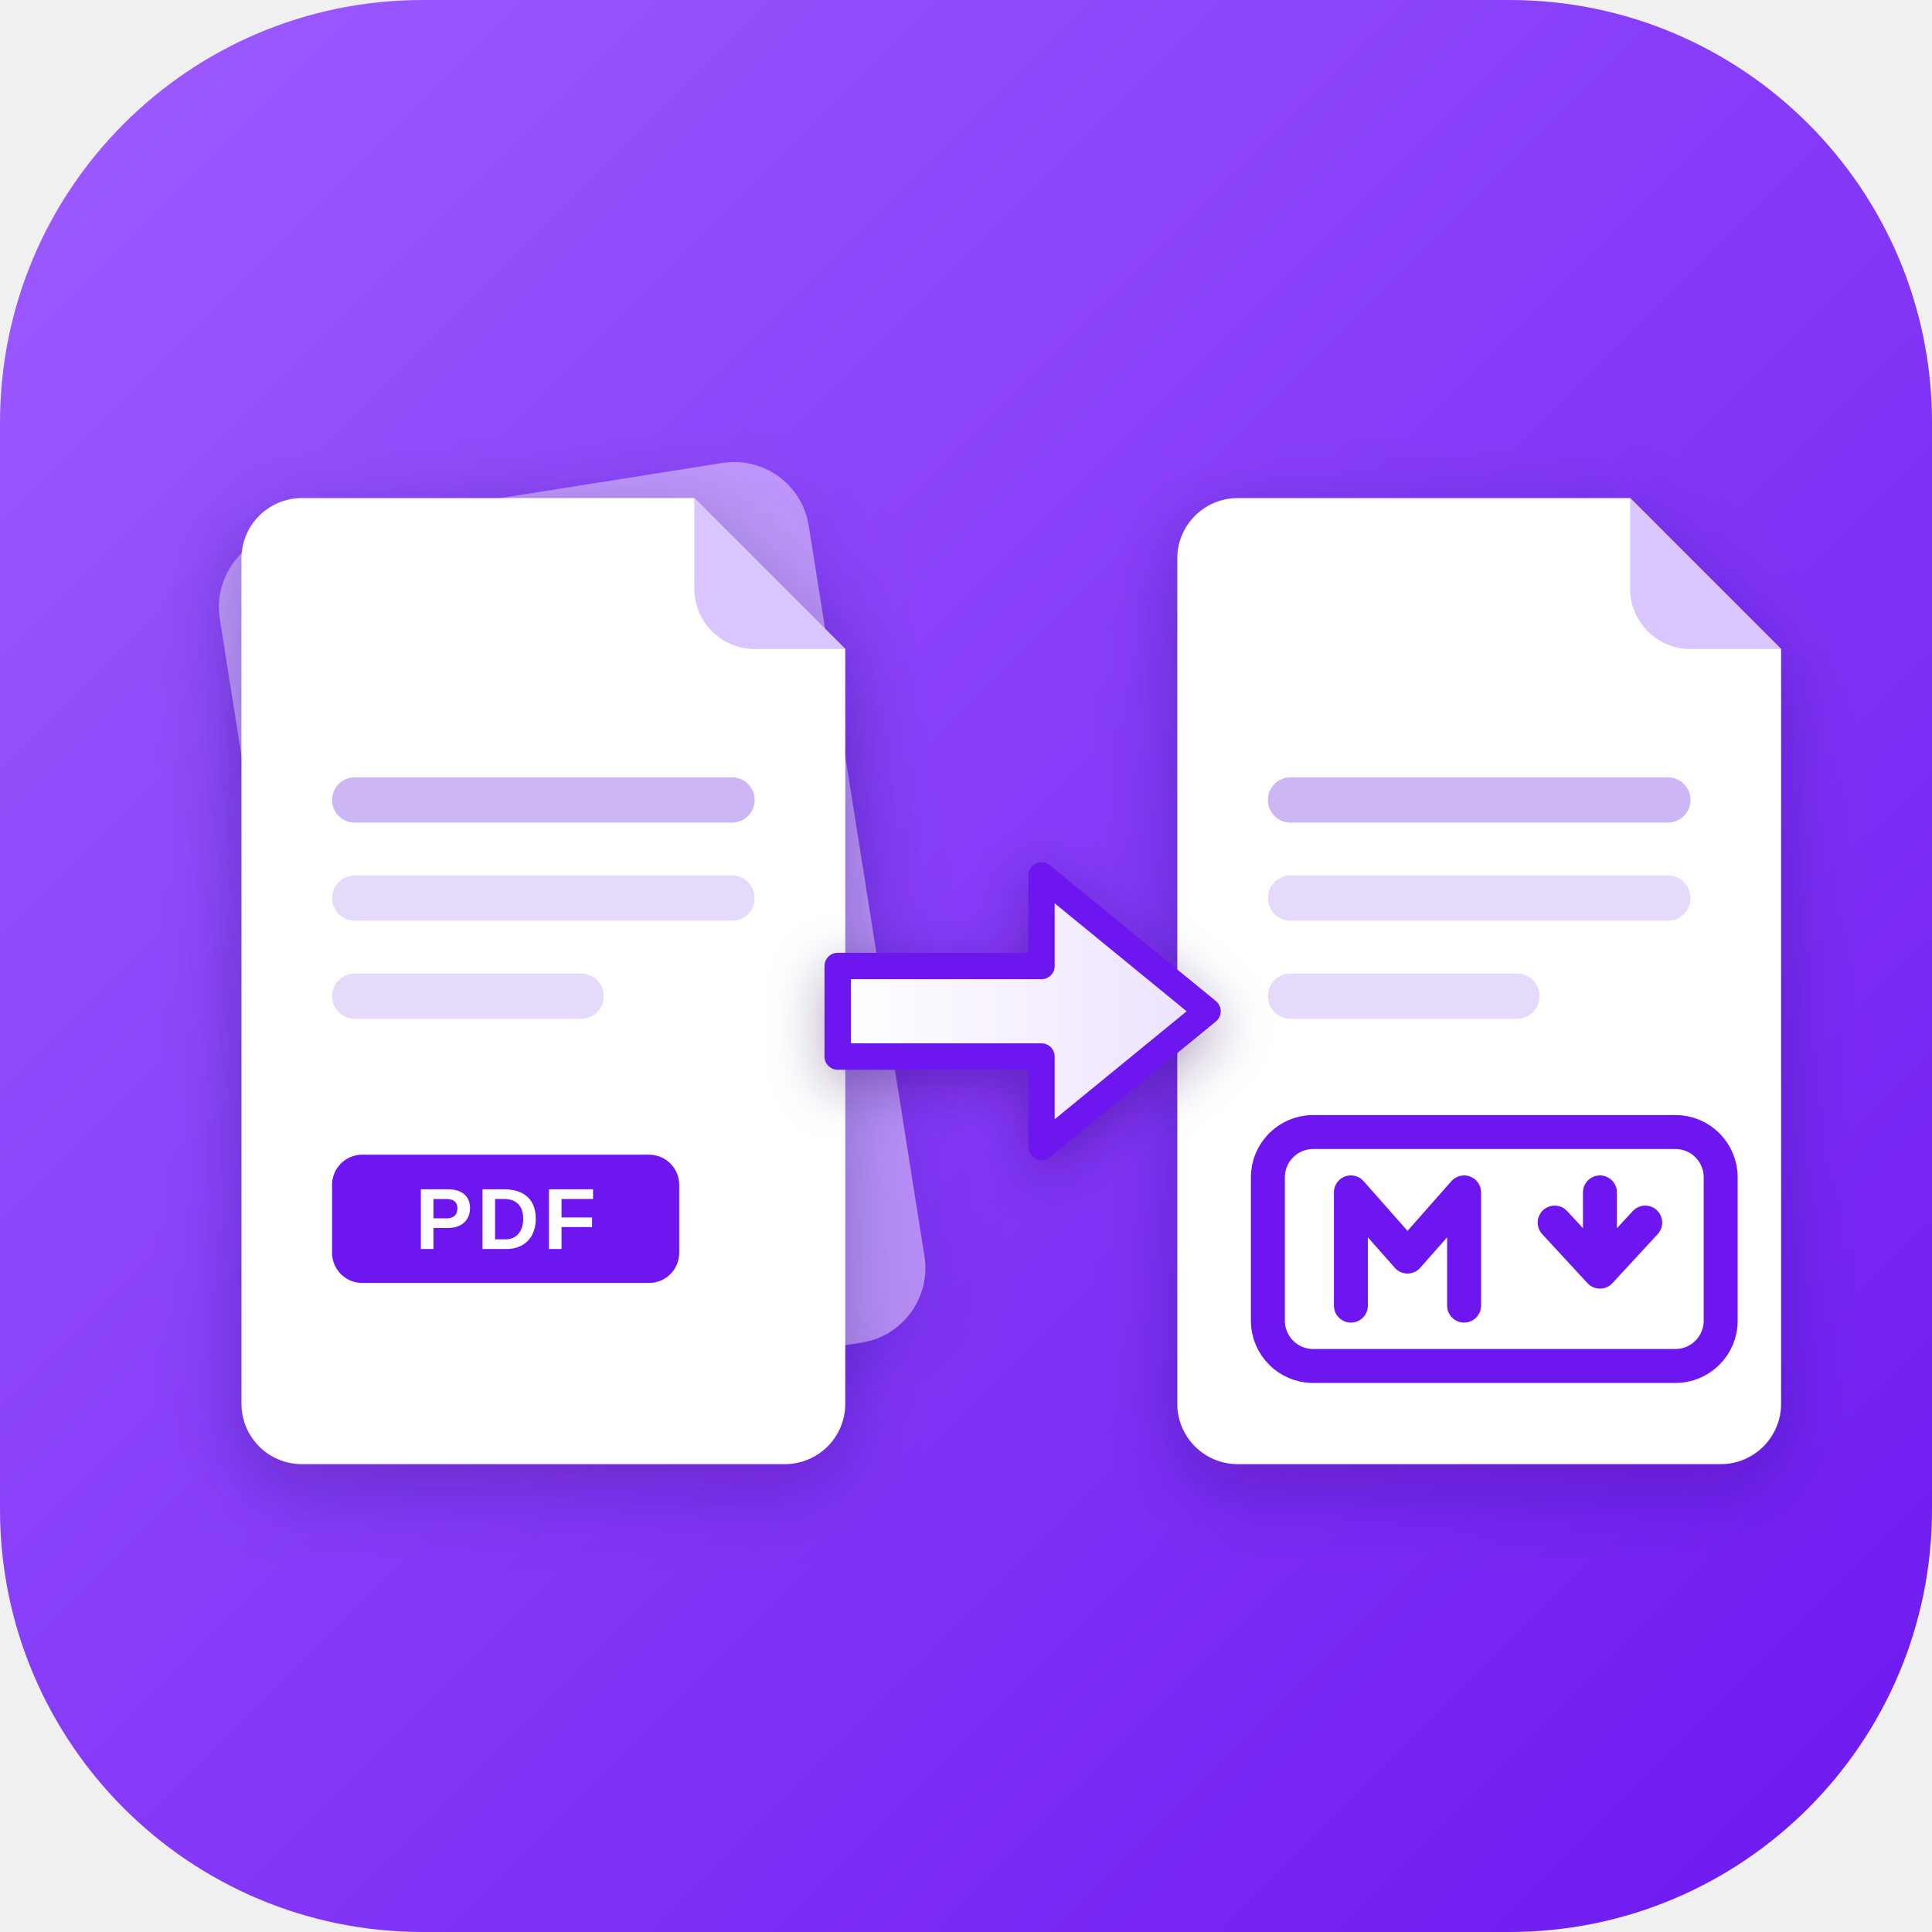
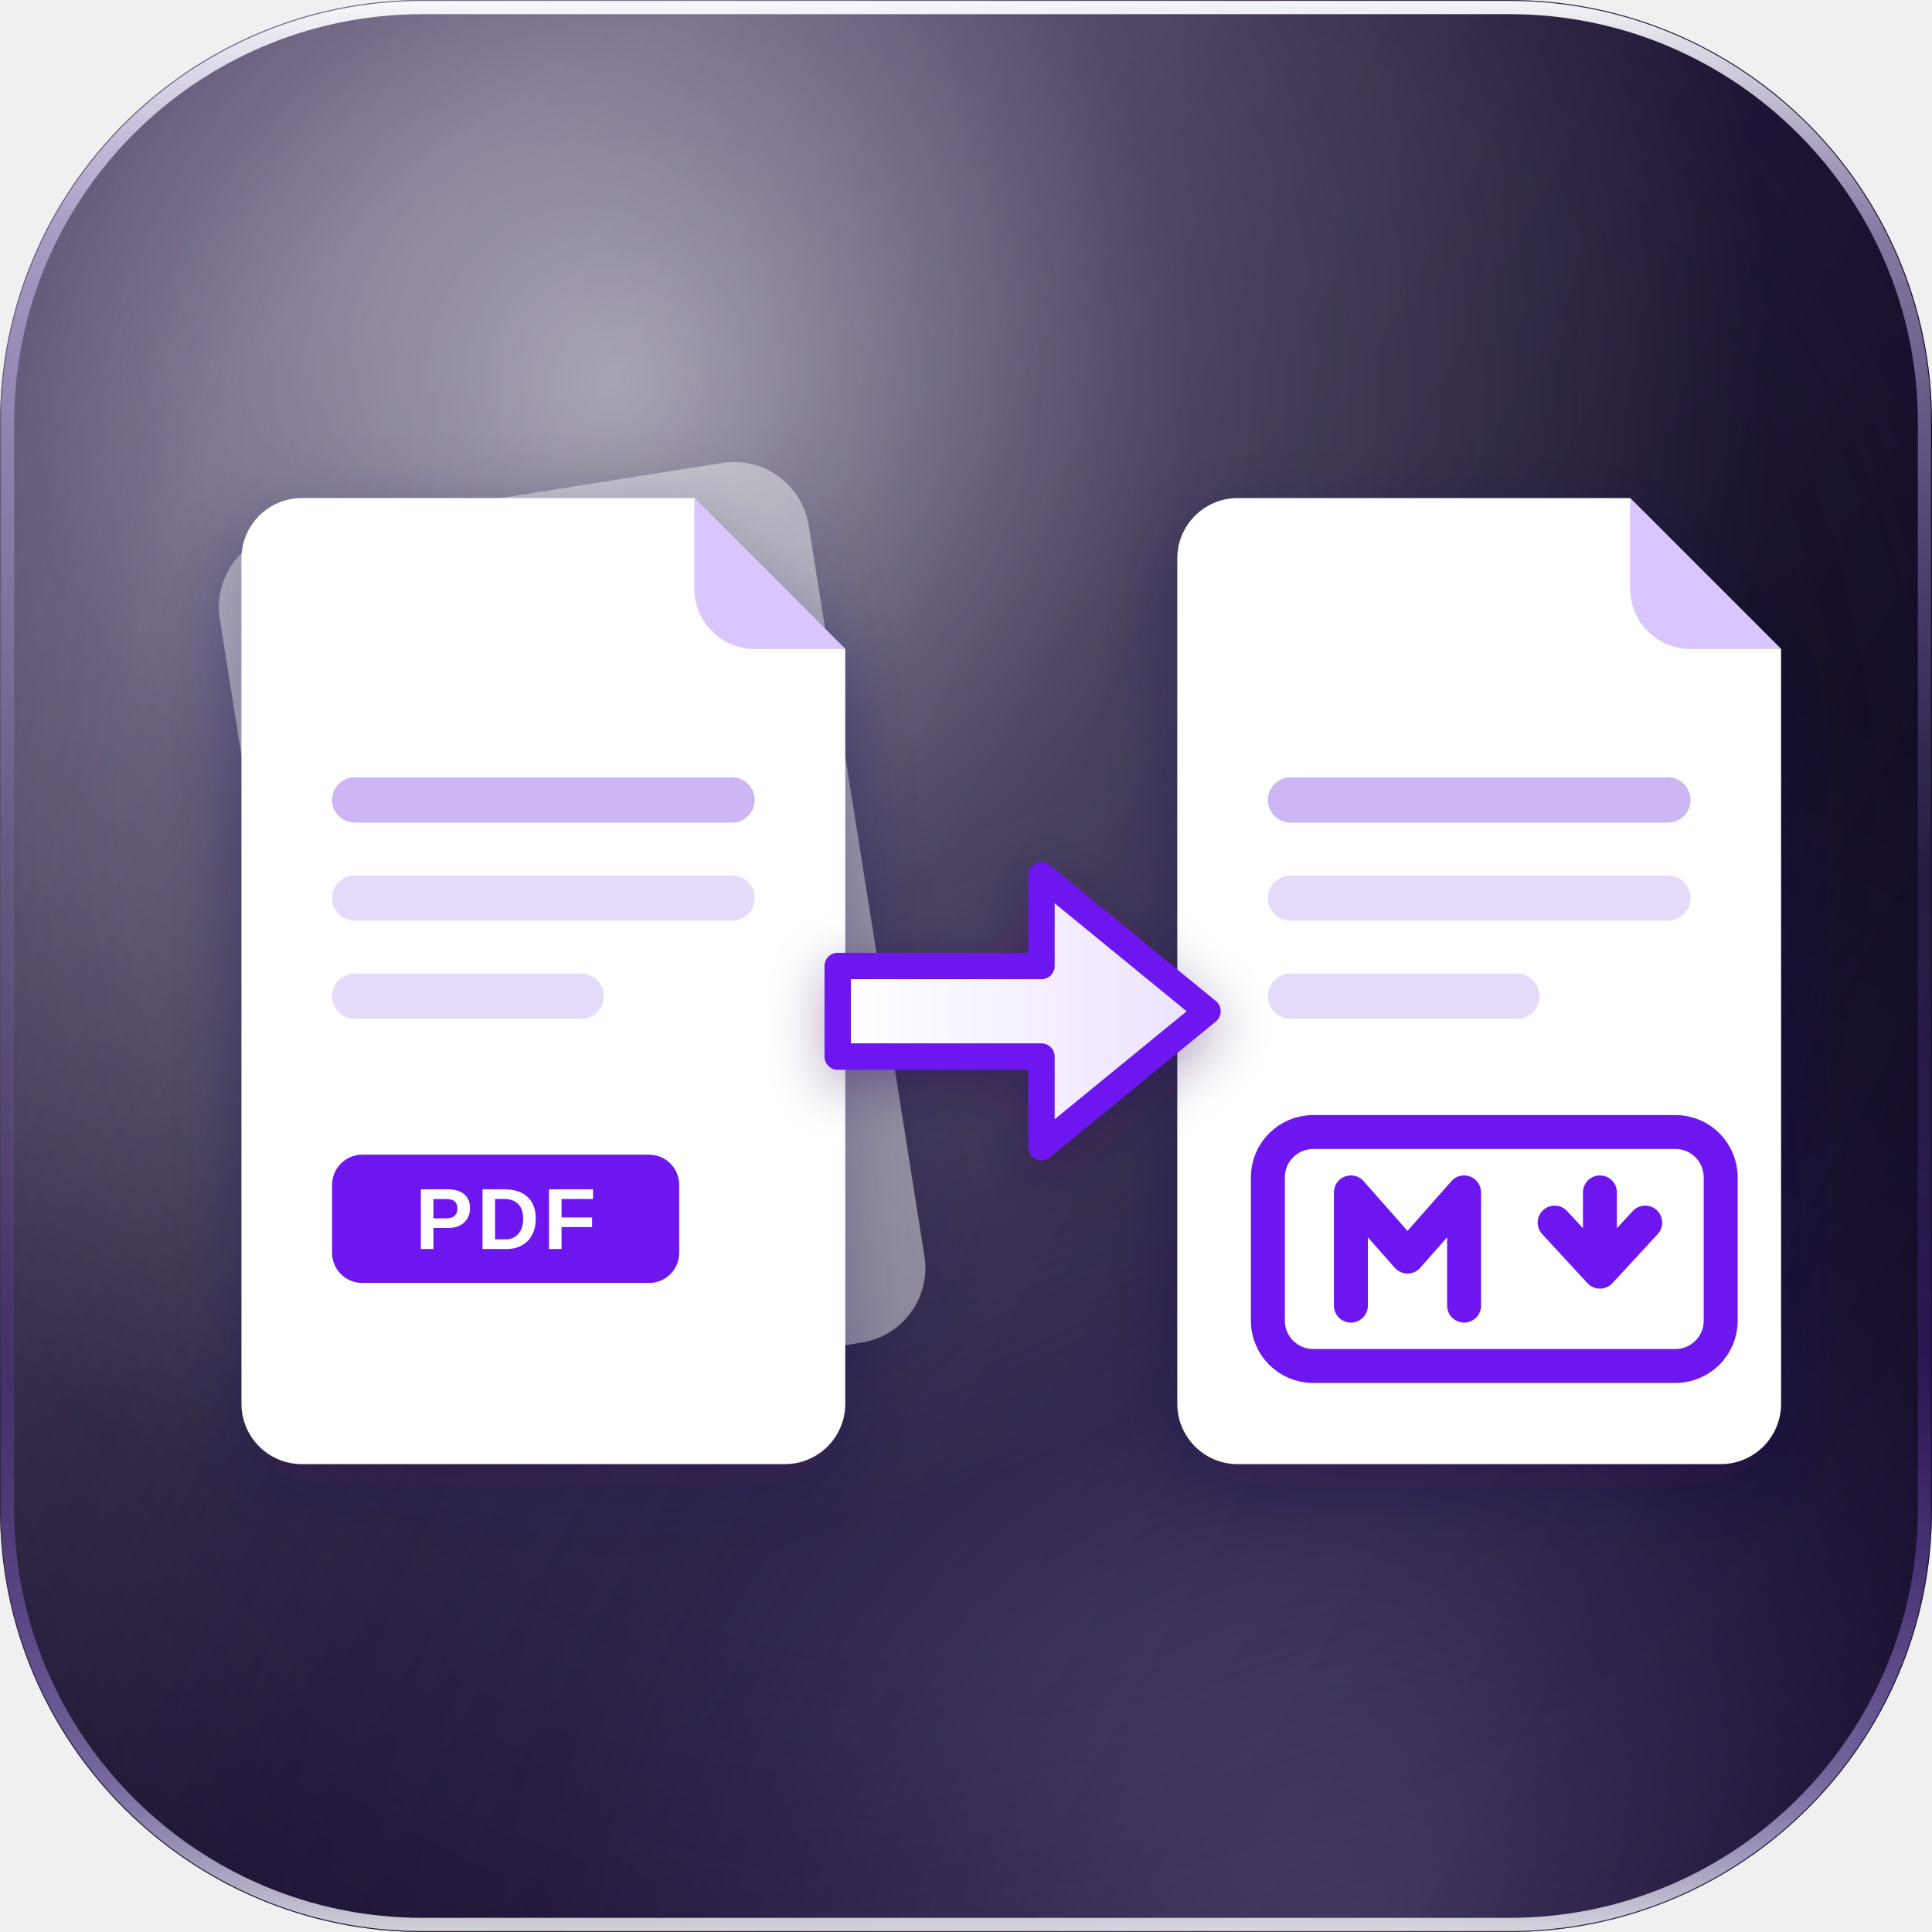
<svg xmlns="http://www.w3.org/2000/svg" width="512" height="512" viewBox="0 0 512 512" fill="none">
  <defs>
-     <linearGradient id="bg" x1="0" y1="0" x2="512" y2="512" gradientUnits="userSpaceOnUse">
-       <stop offset="0" stop-color="#9d5cff" />
-       <stop offset="1" stop-color="#6d18f0" />
+     <linearGradient id="bg" x1="48" y1="32" x2="464" y2="480" gradientUnits="userSpaceOnUse">
+       <stop offset="0" stop-color="#2a1d44" />
+       <stop offset="0.55" stop-color="#160e2a" />
+       <stop offset="1" stop-color="#070410" />
    </linearGradient>
+     <radialGradient id="spec" cx="0.32" cy="0.2" r="0.85" gradientUnits="objectBoundingBox">
+       <stop offset="0" stop-color="#ffffff" stop-opacity="0.55" />
+       <stop offset="0.35" stop-color="#e9deff" stop-opacity="0.18" />
+       <stop offset="0.7" stop-color="#ffffff" stop-opacity="0" />
+     </radialGradient>
+     <radialGradient id="refract" cx="0.7" cy="1.02" r="0.7" gradientUnits="objectBoundingBox">
+       <stop offset="0" stop-color="#c9b6ff" stop-opacity="0.4" />
+       <stop offset="0.6" stop-color="#9d7bff" stop-opacity="0.1" />
+       <stop offset="1" stop-color="#9d7bff" stop-opacity="0" />
+     </radialGradient>
+     <radialGradient id="vignette" cx="0.5" cy="0.42" r="0.72" gradientUnits="objectBoundingBox">
+       <stop offset="0.6" stop-color="#1c0a3d" stop-opacity="0" />
+       <stop offset="1" stop-color="#120527" stop-opacity="0.45" />
+     </radialGradient>
+     <linearGradient id="sweep" x1="0" y1="0" x2="512" y2="280" gradientUnits="userSpaceOnUse">
+       <stop offset="0" stop-color="#ffffff" stop-opacity="0.28" />
+       <stop offset="0.5" stop-color="#ffffff" stop-opacity="0.06" />
+       <stop offset="1" stop-color="#ffffff" stop-opacity="0" />
+     </linearGradient>
+     <linearGradient id="ring" x1="256" y1="0" x2="256" y2="512" gradientUnits="userSpaceOnUse">
+       <stop offset="0" stop-color="#ffffff" stop-opacity="0.95" />
+       <stop offset="0.12" stop-color="#ddd0ff" stop-opacity="0.55" />
+       <stop offset="0.45" stop-color="#a78bfa" stop-opacity="0.12" />
+       <stop offset="0.7" stop-color="#7c3aed" stop-opacity="0.18" />
+       <stop offset="0.92" stop-color="#c4b5fd" stop-opacity="0.5" />
+       <stop offset="1" stop-color="#ffffff" stop-opacity="0.8" />
+     </linearGradient>
+     <clipPath id="tile">
+       <rect width="512" height="512" rx="112" />
+     </clipPath>
    <linearGradient id="arrow" x1="224" y1="256" x2="320" y2="256" gradientUnits="userSpaceOnUse">
      <stop offset="0" stop-color="#ffffff" />
      <stop offset="1" stop-color="#ece1ff" />
    </linearGradient>
    <filter id="soft" x="-25%" y="-25%" width="150%" height="150%">
      <feDropShadow dx="0" dy="6" stdDeviation="10" flood-color="#2a0a55" flood-opacity="0.28" />
    </filter>
    <filter id="soft2" x="-60%" y="-60%" width="220%" height="220%">
      <feDropShadow dx="0" dy="4" stdDeviation="7" flood-color="#2a0a55" flood-opacity="0.35" />
    </filter>
  </defs>
-   <rect width="512" height="512" rx="112" fill="url(#bg)" />
+   <g clip-path="url(#tile)">
+     <rect width="512" height="512" fill="url(#bg)" />
+     <rect width="512" height="512" fill="url(#refract)" />
+     <rect width="512" height="512" fill="url(#spec)" />
+     <rect width="512" height="512" fill="url(#sweep)" />
+     <rect width="512" height="512" fill="url(#vignette)" />
+   </g>
+   <rect x="2" y="2" width="508" height="508" rx="110" fill="none" stroke="url(#ring)" stroke-width="3.5" />
  <g filter="url(#soft)" transform="rotate(-9 168 256)">
    <rect x="74" y="128" width="158" height="236" rx="20" fill="#ffffff" opacity="0.42" />
  </g>
  <g filter="url(#soft)">
    <path d="M80 132 h104 l40 40 v200 a16 16 0 0 1 -16 16 H80 a16 16 0 0 1 -16 -16 V148 a16 16 0 0 1 16 -16 z" fill="#ffffff" />
    <path d="M184 132 v24 a16 16 0 0 0 16 16 h24 z" fill="#d9c6ff" />
    <rect x="88" y="306" width="92" height="34" rx="8" fill="#6d18f0" />
    <text x="134" y="331" font-family="Arial, Helvetica, sans-serif" font-size="23" font-weight="700" fill="#ffffff" text-anchor="middle" letter-spacing="1">PDF</text>
    <rect x="88" y="206" width="112" height="12" rx="6" fill="#cdb6f5" />
    <rect x="88" y="232" width="112" height="12" rx="6" fill="#e6dafb" />
    <rect x="88" y="258" width="72" height="12" rx="6" fill="#e6dafb" />
  </g>
  <g filter="url(#soft)">
    <path d="M328 132 h104 l40 40 v200 a16 16 0 0 1 -16 16 H328 a16 16 0 0 1 -16 -16 V148 a16 16 0 0 1 16 -16 z" fill="#ffffff" />
    <path d="M432 132 v24 a16 16 0 0 0 16 16 h24 z" fill="#d9c6ff" />
    <g transform="translate(336 300)">
      <rect x="0" y="0" width="120" height="62" rx="12" fill="none" stroke="#6d18f0" stroke-width="9" />
      <path d="M22 46 V16 l15 17 15 -17 v30" fill="none" stroke="#6d18f0" stroke-width="9" stroke-linejoin="round" stroke-linecap="round" />
      <path d="M88 16 v20 m-12 -12 12 13 12 -13" fill="none" stroke="#6d18f0" stroke-width="9" stroke-linejoin="round" stroke-linecap="round" />
    </g>
    <rect x="336" y="206" width="112" height="12" rx="6" fill="#cdb6f5" />
    <rect x="336" y="232" width="112" height="12" rx="6" fill="#e6dafb" />
    <rect x="336" y="258" width="72" height="12" rx="6" fill="#e6dafb" />
  </g>
  <g filter="url(#soft2)">
    <path d="M222 256 h54 v-24 l44 36 -44 36 v-24 h-54 z" fill="url(#arrow)" stroke="#6d18f0" stroke-width="7" stroke-linejoin="round" />
  </g>
</svg>
